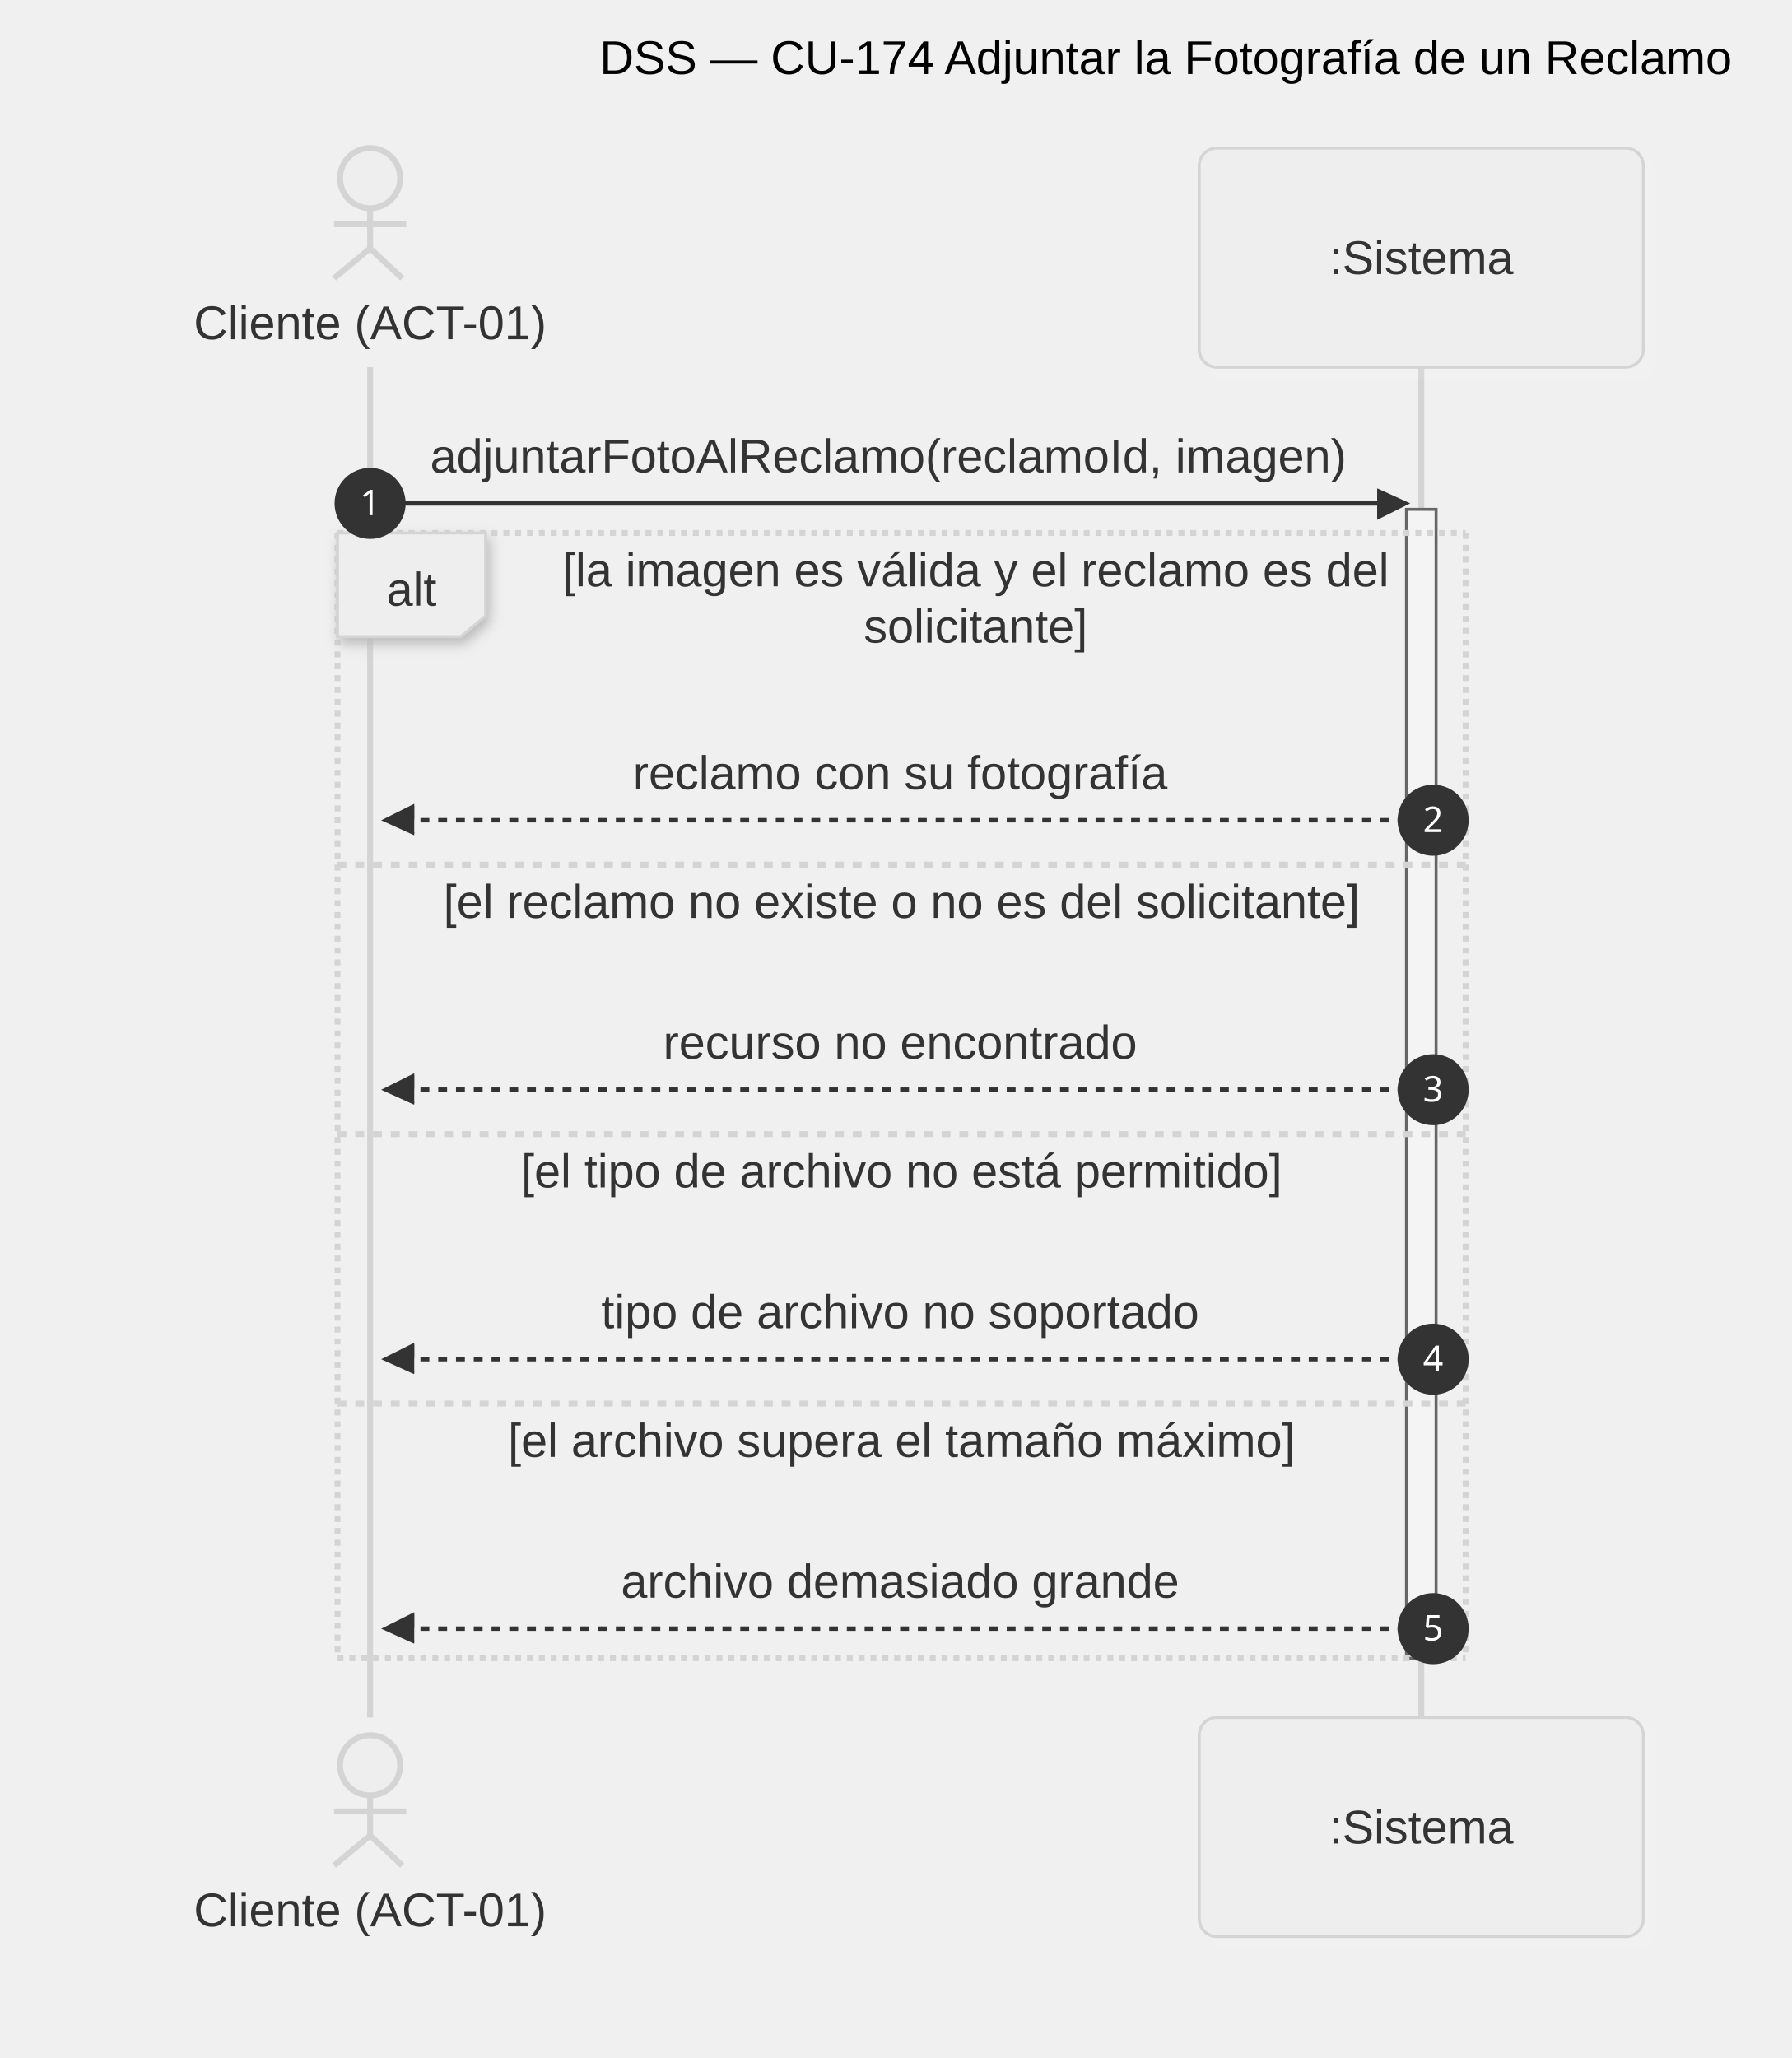
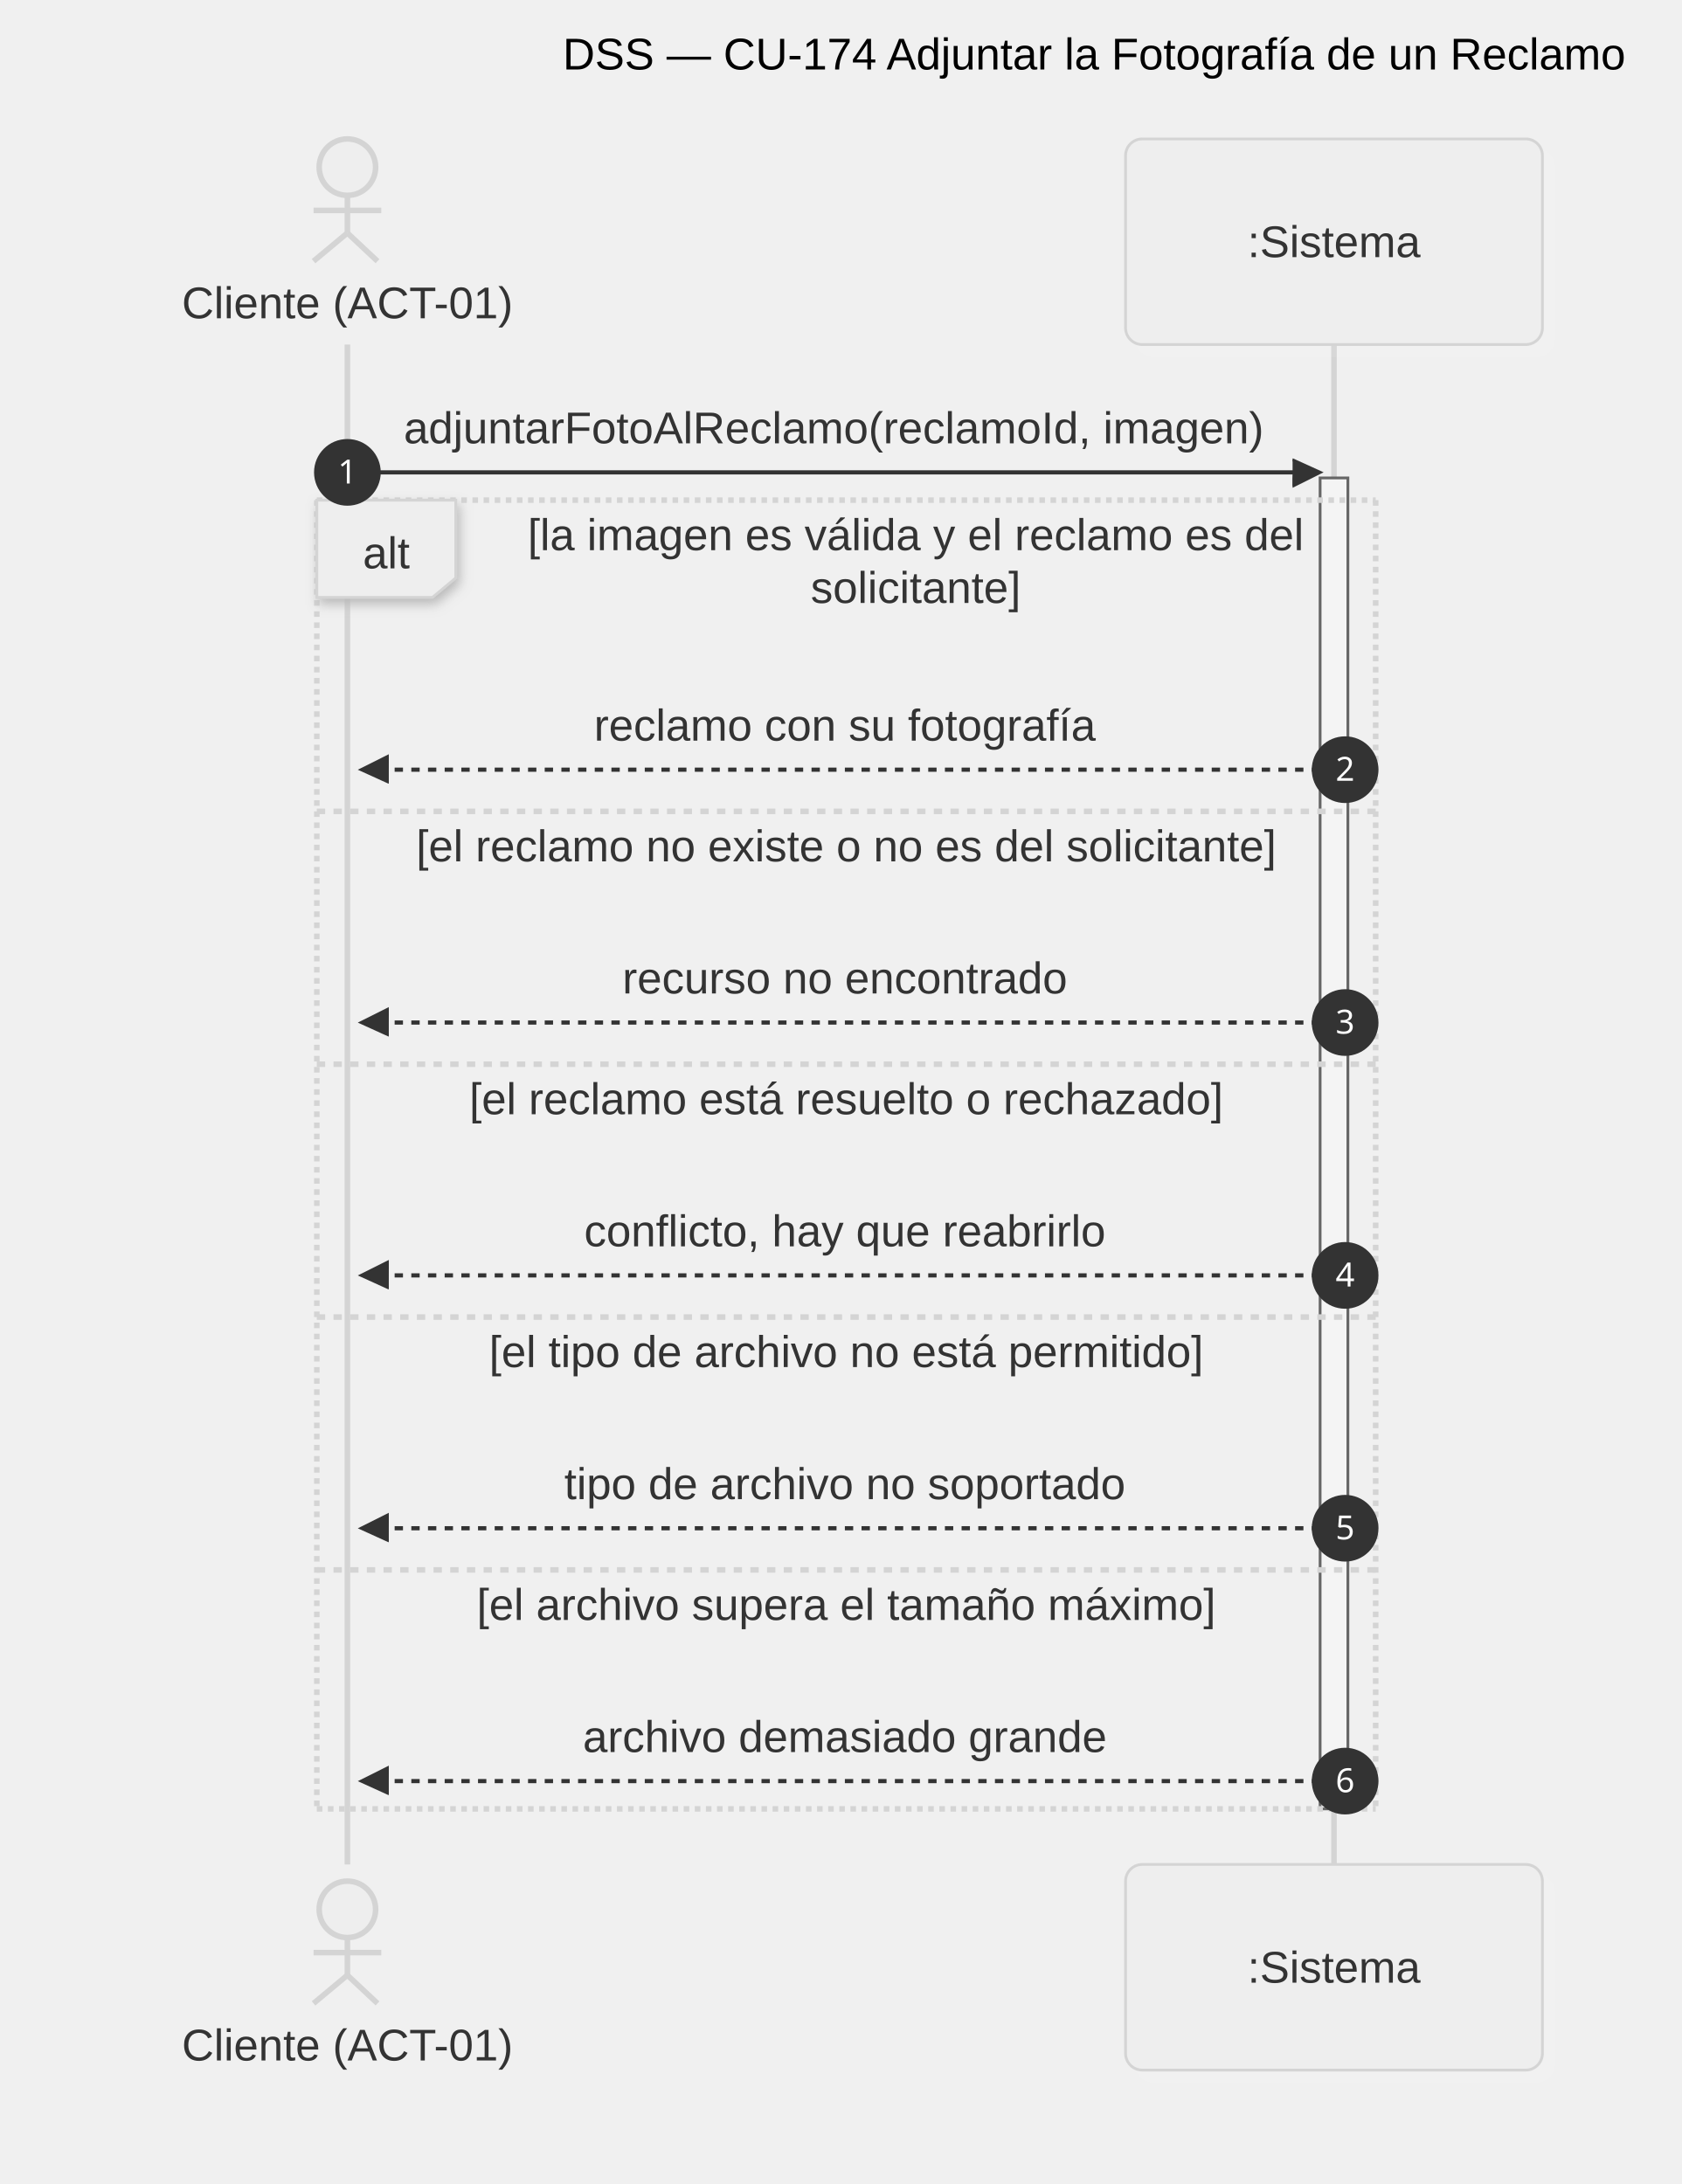
- <svg xmlns="http://www.w3.org/2000/svg" id="my-svg" width="100%" style="max-width: 605px; background-color: transparent;" viewBox="-50 -50 605 695" role="graphics-document document" aria-roledescription="sequence">
+ <svg xmlns="http://www.w3.org/2000/svg" id="my-svg" width="100%" style="max-width: 605px; background-color: transparent;" viewBox="-50 -50 605 786" role="graphics-document document" aria-roledescription="sequence">
  <g>
-     <rect x="355" y="530" fill="#eaeaea" stroke="#666" width="150" height="74" name="SIS" rx="6" ry="6" class="actor actor-bottom" data-look="neo" filter="url(#my-svg-drop-shadow)" />
-     <text x="430" y="567" dominant-baseline="central" alignment-baseline="central" class="actor actor-box" style="text-anchor: middle; font-size: 16px; font-weight: 400;">
+     <rect x="355" y="621" fill="#eaeaea" stroke="#666" width="150" height="74" name="SIS" rx="6" ry="6" class="actor actor-bottom" data-look="neo" filter="url(#my-svg-drop-shadow)" />
+     <text x="430" y="658" dominant-baseline="central" alignment-baseline="central" class="actor actor-box" style="text-anchor: middle; font-size: 16px; font-weight: 400;">
      <tspan x="430" dy="0">:Sistema</tspan>
    </text>
  </g>
  <g />
  <g>
-     <line id="actor1" x1="430" y1="74" x2="430" y2="530" class="actor-line 200" stroke-width="0.5px" stroke="#999" name="SIS" data-et="life-line" data-id="SIS" />
+     <line id="actor1" x1="430" y1="74" x2="430" y2="621" class="actor-line 200" stroke-width="0.5px" stroke="#999" name="SIS" data-et="life-line" data-id="SIS" />
    <g id="root-1" data-look="neo" data-et="participant" data-type="participant" data-id="SIS">
      <rect x="355" y="0" fill="#eaeaea" stroke="#666" width="150" height="74" name="SIS" rx="6" ry="6" class="actor actor-top" data-look="neo" filter="url(#my-svg-drop-shadow)" />
      <text x="430" y="37" dominant-baseline="central" alignment-baseline="central" class="actor actor-box" style="text-anchor: middle; font-size: 16px; font-weight: 400;">
        <tspan x="430" dy="0">:Sistema</tspan>
      </text>
    </g>
  </g>
  <g>
-     <line id="actor0" x1="75" y1="74" x2="75" y2="530" class="actor-line 200" stroke-width="0.5px" stroke="#999" name="CLI" data-et="life-line" data-id="CLI" />
+     <line id="actor0" x1="75" y1="74" x2="75" y2="621" class="actor-line 200" stroke-width="0.5px" stroke="#999" name="CLI" data-et="life-line" data-id="CLI" />
  </g>
  <style>#my-svg{font-family:"trebuchet ms",verdana,arial,sans-serif;font-size:16px;fill:#000000;}@keyframes edge-animation-frame{from{stroke-dashoffset:0;}}@keyframes dash{to{stroke-dashoffset:0;}}#my-svg .edge-animation-slow{stroke-dasharray:9,5!important;stroke-dashoffset:900;animation:dash 50s linear infinite;stroke-linecap:round;}#my-svg .edge-animation-fast{stroke-dasharray:9,5!important;stroke-dashoffset:900;animation:dash 20s linear infinite;stroke-linecap:round;}#my-svg .error-icon{fill:#552222;}#my-svg .error-text{fill:#552222;stroke:#552222;}#my-svg .edge-thickness-normal{stroke-width:1px;}#my-svg .edge-thickness-thick{stroke-width:3.5px;}#my-svg .edge-pattern-solid{stroke-dasharray:0;}#my-svg .edge-thickness-invisible{stroke-width:0;fill:none;}#my-svg .edge-pattern-dashed{stroke-dasharray:3;}#my-svg .edge-pattern-dotted{stroke-dasharray:2;}#my-svg .marker{fill:#666;stroke:#666;}#my-svg .marker.cross{stroke:#666;}#my-svg svg{font-family:"trebuchet ms",verdana,arial,sans-serif;font-size:16px;}#my-svg p{margin:0;}#my-svg .actor{stroke:hsl(0, 0%, 83%);fill:#eee;stroke-width:1;}#my-svg rect.actor.outer-path[data-look="neo"]{filter:drop-shadow( 1px 2px 2px rgba(185,185,185,1));}#my-svg rect.note[data-look="neo"]{stroke:#999;fill:#666;filter:drop-shadow( 1px 2px 2px rgba(185,185,185,1));}#my-svg text.actor&gt;tspan{fill:#333;stroke:none;}#my-svg .actor-line{stroke:hsl(0, 0%, 83%);}#my-svg .innerArc{stroke-width:1.5;stroke-dasharray:none;}#my-svg .messageLine0{stroke-width:1.5;stroke-dasharray:none;stroke:#333;}#my-svg .messageLine1{stroke-width:1.5;stroke-dasharray:2,2;stroke:#333;}#my-svg [id$="-arrowhead"] path{fill:#333;stroke:#333;}#my-svg .sequenceNumber{fill:white;}#my-svg [id$="-sequencenumber"]{fill:#333;}#my-svg [id$="-crosshead"] path{fill:#333;stroke:#333;}#my-svg .messageText{fill:#333;stroke:none;}#my-svg .labelBox{stroke:hsl(0, 0%, 83%);fill:#eee;filter:drop-shadow( 1px 2px 2px rgba(185,185,185,1));}#my-svg .labelText,#my-svg .labelText&gt;tspan{fill:#333;stroke:none;}#my-svg .loopText,#my-svg .loopText&gt;tspan{fill:#333;stroke:none;}#my-svg .sectionTitle,#my-svg .sectionTitle&gt;tspan{fill:#333;stroke:none;}#my-svg .loopLine{stroke-width:2px;stroke-dasharray:2,2;stroke:hsl(0, 0%, 83%);fill:hsl(0, 0%, 83%);}#my-svg .note{stroke:#999;fill:#666;}#my-svg .noteText,#my-svg .noteText&gt;tspan{fill:#fff;stroke:none;}#my-svg .activation0{fill:#f4f4f4;stroke:#666;}#my-svg .activation1{fill:#f4f4f4;stroke:#666;}#my-svg .activation2{fill:#f4f4f4;stroke:#666;}#my-svg .actorPopupMenu{position:absolute;}#my-svg .actorPopupMenuPanel{position:absolute;fill:#eee;box-shadow:0px 8px 16px 0px rgba(0,0,0,0.2);filter:drop-shadow(3px 5px 2px rgb(0 0 0 / 0.4));}#my-svg .actor-man circle,#my-svg line{fill:#eee;stroke-width:2px;}#my-svg g rect.rect{filter:drop-shadow( 1px 2px 2px rgba(185,185,185,1));stroke:#999;}#my-svg .node .neo-node{stroke:#999;}#my-svg [data-look="neo"].node rect,#my-svg [data-look="neo"].cluster rect,#my-svg [data-look="neo"].node polygon{stroke:url(#my-svg-gradient);filter:drop-shadow( 1px 2px 2px rgba(185,185,185,1));}#my-svg [data-look="neo"].swimlane.cluster rect{filter:none;}#my-svg [data-look="neo"].node path{stroke:url(#my-svg-gradient);stroke-width:1px;}#my-svg [data-look="neo"].node .outer-path{filter:drop-shadow( 1px 2px 2px rgba(185,185,185,1));}#my-svg [data-look="neo"].node .neo-line path{stroke:#999;filter:none;}#my-svg [data-look="neo"].node circle{stroke:url(#my-svg-gradient);filter:drop-shadow( 1px 2px 2px rgba(185,185,185,1));}#my-svg [data-look="neo"].node circle .state-start{fill:#000000;}#my-svg [data-look="neo"].icon-shape .icon{fill:url(#my-svg-gradient);filter:drop-shadow( 1px 2px 2px rgba(185,185,185,1));}#my-svg [data-look="neo"].icon-shape .icon-neo path{stroke:url(#my-svg-gradient);filter:drop-shadow( 1px 2px 2px rgba(185,185,185,1));}#my-svg :root{--mermaid-font-family:"trebuchet ms",verdana,arial,sans-serif;}</style>
  <g />
  <defs>
    <symbol id="my-svg-computer" width="24" height="24">
      <path transform="scale(.5)" d="M2 2v13h20v-13h-20zm18 11h-16v-9h16v9zm-10.228 6l.466-1h3.524l.467 1h-4.457zm14.228 3h-24l2-6h2.104l-1.33 4h18.45l-1.297-4h2.073l2 6zm-5-10h-14v-7h14v7z" />
    </symbol>
  </defs>
  <defs>
    <symbol id="my-svg-database" fill-rule="evenodd" clip-rule="evenodd">
      <path transform="scale(.5)" d="M12.258.001l.256.004.255.005.253.008.251.01.249.012.247.015.246.016.242.019.241.02.239.023.236.024.233.027.231.028.229.031.225.032.223.034.22.036.217.038.214.04.211.041.208.043.205.045.201.046.198.048.194.05.191.051.187.053.183.054.18.056.175.057.172.059.168.06.163.061.16.063.155.064.15.066.074.033.073.033.071.034.07.034.069.035.068.035.067.035.066.035.064.036.064.036.062.036.06.036.06.037.058.037.058.037.055.038.055.038.053.038.052.038.051.039.05.039.048.039.047.039.045.04.044.04.043.04.041.04.04.041.039.041.037.041.036.041.034.041.033.042.032.042.03.042.029.042.027.042.026.043.024.043.023.043.021.043.02.043.018.044.017.043.015.044.013.044.012.044.011.045.009.044.007.045.006.045.004.045.002.045.001.045v17l-.001.045-.002.045-.004.045-.006.045-.007.045-.009.044-.011.045-.012.044-.013.044-.015.044-.017.043-.018.044-.02.043-.021.043-.023.043-.024.043-.026.043-.027.042-.029.042-.03.042-.032.042-.033.042-.034.041-.036.041-.037.041-.039.041-.04.041-.041.04-.043.04-.044.04-.045.04-.047.039-.048.039-.05.039-.051.039-.052.038-.053.038-.055.038-.055.038-.058.037-.058.037-.06.037-.06.036-.062.036-.064.036-.064.036-.066.035-.067.035-.068.035-.069.035-.07.034-.071.034-.073.033-.074.033-.15.066-.155.064-.16.063-.163.061-.168.06-.172.059-.175.057-.18.056-.183.054-.187.053-.191.051-.194.05-.198.048-.201.046-.205.045-.208.043-.211.041-.214.04-.217.038-.22.036-.223.034-.225.032-.229.031-.231.028-.233.027-.236.024-.239.023-.241.02-.242.019-.246.016-.247.015-.249.012-.251.01-.253.008-.255.005-.256.004-.258.001-.258-.001-.256-.004-.255-.005-.253-.008-.251-.01-.249-.012-.247-.015-.245-.016-.243-.019-.241-.02-.238-.023-.236-.024-.234-.027-.231-.028-.228-.031-.226-.032-.223-.034-.22-.036-.217-.038-.214-.04-.211-.041-.208-.043-.204-.045-.201-.046-.198-.048-.195-.05-.19-.051-.187-.053-.184-.054-.179-.056-.176-.057-.172-.059-.167-.06-.164-.061-.159-.063-.155-.064-.151-.066-.074-.033-.072-.033-.072-.034-.07-.034-.069-.035-.068-.035-.067-.035-.066-.035-.064-.036-.063-.036-.062-.036-.061-.036-.06-.037-.058-.037-.057-.037-.056-.038-.055-.038-.053-.038-.052-.038-.051-.039-.049-.039-.049-.039-.046-.039-.046-.04-.044-.04-.043-.04-.041-.04-.04-.041-.039-.041-.037-.041-.036-.041-.034-.041-.033-.042-.032-.042-.03-.042-.029-.042-.027-.042-.026-.043-.024-.043-.023-.043-.021-.043-.02-.043-.018-.044-.017-.043-.015-.044-.013-.044-.012-.044-.011-.045-.009-.044-.007-.045-.006-.045-.004-.045-.002-.045-.001-.045v-17l.001-.045.002-.045.004-.045.006-.045.007-.045.009-.044.011-.045.012-.044.013-.044.015-.044.017-.043.018-.044.02-.043.021-.043.023-.043.024-.043.026-.043.027-.042.029-.042.03-.042.032-.042.033-.042.034-.041.036-.041.037-.041.039-.041.04-.041.041-.04.043-.04.044-.04.046-.04.046-.039.049-.039.049-.039.051-.039.052-.038.053-.038.055-.038.056-.038.057-.037.058-.037.06-.037.061-.036.062-.036.063-.036.064-.036.066-.035.067-.035.068-.035.069-.035.07-.034.072-.034.072-.033.074-.033.151-.066.155-.064.159-.063.164-.061.167-.06.172-.059.176-.057.179-.056.184-.054.187-.053.19-.051.195-.05.198-.048.201-.046.204-.045.208-.043.211-.041.214-.04.217-.038.22-.036.223-.034.226-.032.228-.031.231-.028.234-.027.236-.024.238-.023.241-.02.243-.019.245-.016.247-.015.249-.012.251-.01.253-.008.255-.005.256-.004.258-.001.258.001zm-9.258 20.499v.01l.001.021.003.021.004.022.005.021.006.022.007.022.009.023.01.022.011.023.012.023.013.023.015.023.016.024.017.023.018.024.019.024.021.024.022.025.023.024.024.025.052.049.056.05.061.051.066.051.07.051.075.051.079.052.084.052.088.052.092.052.097.052.102.051.105.052.11.052.114.051.119.051.123.051.127.05.131.05.135.05.139.048.144.049.147.047.152.047.155.047.16.045.163.045.167.043.171.043.176.041.178.041.183.039.187.039.19.037.194.035.197.035.202.033.204.031.209.03.212.029.216.027.219.025.222.024.226.021.23.02.233.018.236.016.24.015.243.012.246.01.249.008.253.005.256.004.259.001.26-.001.257-.004.254-.005.25-.008.247-.011.244-.012.241-.014.237-.016.233-.018.231-.021.226-.021.224-.024.22-.026.216-.027.212-.028.21-.031.205-.031.202-.034.198-.034.194-.036.191-.037.187-.039.183-.04.179-.04.175-.042.172-.043.168-.044.163-.045.16-.046.155-.046.152-.047.148-.048.143-.049.139-.049.136-.05.131-.05.126-.05.123-.051.118-.052.114-.051.11-.052.106-.052.101-.052.096-.052.092-.052.088-.053.083-.051.079-.052.074-.052.07-.051.065-.051.06-.051.056-.05.051-.05.023-.024.023-.025.021-.024.02-.024.019-.024.018-.024.017-.024.015-.023.014-.024.013-.023.012-.023.01-.023.01-.022.008-.022.006-.022.006-.022.004-.022.004-.021.001-.021.001-.021v-4.127l-.077.055-.08.053-.083.054-.085.053-.087.052-.09.052-.093.051-.095.05-.097.05-.1.049-.102.049-.105.048-.106.047-.109.047-.111.046-.114.045-.115.045-.118.044-.12.043-.122.042-.124.042-.126.041-.128.04-.13.04-.132.038-.134.038-.135.037-.138.037-.139.035-.142.035-.143.034-.144.033-.147.032-.148.031-.15.03-.151.03-.153.029-.154.027-.156.027-.158.026-.159.025-.161.024-.162.023-.163.022-.165.021-.166.02-.167.019-.169.018-.169.017-.171.016-.173.015-.173.014-.175.013-.175.012-.177.011-.178.01-.179.008-.179.008-.181.006-.182.005-.182.004-.184.003-.184.002h-.37l-.184-.002-.184-.003-.182-.004-.182-.005-.181-.006-.179-.008-.179-.008-.178-.01-.176-.011-.176-.012-.175-.013-.173-.014-.172-.015-.171-.016-.17-.017-.169-.018-.167-.019-.166-.02-.165-.021-.163-.022-.162-.023-.161-.024-.159-.025-.157-.026-.156-.027-.155-.027-.153-.029-.151-.03-.15-.03-.148-.031-.146-.032-.145-.033-.143-.034-.141-.035-.14-.035-.137-.037-.136-.037-.134-.038-.132-.038-.13-.04-.128-.04-.126-.041-.124-.042-.122-.042-.12-.044-.117-.043-.116-.045-.113-.045-.112-.046-.109-.047-.106-.047-.105-.048-.102-.049-.1-.049-.097-.05-.095-.05-.093-.052-.09-.051-.087-.052-.085-.053-.083-.054-.08-.054-.077-.054v4.127zm0-5.654v.011l.001.021.003.021.004.021.005.022.006.022.007.022.009.022.01.022.011.023.012.023.013.023.015.024.016.023.017.024.018.024.019.024.021.024.022.024.023.025.024.024.052.05.056.05.061.05.066.051.07.051.075.052.079.051.084.052.088.052.092.052.097.052.102.052.105.052.11.051.114.051.119.052.123.05.127.051.131.05.135.049.139.049.144.048.147.048.152.047.155.046.16.045.163.045.167.044.171.042.176.042.178.04.183.04.187.038.19.037.194.036.197.034.202.033.204.032.209.03.212.028.216.027.219.025.222.024.226.022.23.02.233.018.236.016.24.014.243.012.246.01.249.008.253.006.256.003.259.001.26-.001.257-.003.254-.006.25-.008.247-.01.244-.012.241-.015.237-.016.233-.018.231-.02.226-.022.224-.024.22-.025.216-.027.212-.029.21-.03.205-.032.202-.033.198-.035.194-.036.191-.037.187-.039.183-.039.179-.041.175-.042.172-.043.168-.044.163-.045.16-.045.155-.047.152-.047.148-.048.143-.048.139-.05.136-.049.131-.05.126-.051.123-.051.118-.051.114-.052.11-.052.106-.052.101-.052.096-.052.092-.052.088-.052.083-.052.079-.052.074-.051.07-.052.065-.051.06-.05.056-.051.051-.049.023-.025.023-.024.021-.025.02-.024.019-.024.018-.024.017-.024.015-.023.014-.023.013-.024.012-.022.01-.023.01-.023.008-.022.006-.022.006-.022.004-.021.004-.022.001-.021.001-.021v-4.139l-.077.054-.08.054-.083.054-.085.052-.087.053-.09.051-.093.051-.095.051-.097.05-.1.049-.102.049-.105.048-.106.047-.109.047-.111.046-.114.045-.115.044-.118.044-.12.044-.122.042-.124.042-.126.041-.128.04-.13.039-.132.039-.134.038-.135.037-.138.036-.139.036-.142.035-.143.033-.144.033-.147.033-.148.031-.15.03-.151.03-.153.028-.154.028-.156.027-.158.026-.159.025-.161.024-.162.023-.163.022-.165.021-.166.02-.167.019-.169.018-.169.017-.171.016-.173.015-.173.014-.175.013-.175.012-.177.011-.178.009-.179.009-.179.007-.181.007-.182.005-.182.004-.184.003-.184.002h-.37l-.184-.002-.184-.003-.182-.004-.182-.005-.181-.007-.179-.007-.179-.009-.178-.009-.176-.011-.176-.012-.175-.013-.173-.014-.172-.015-.171-.016-.17-.017-.169-.018-.167-.019-.166-.02-.165-.021-.163-.022-.162-.023-.161-.024-.159-.025-.157-.026-.156-.027-.155-.028-.153-.028-.151-.03-.15-.03-.148-.031-.146-.033-.145-.033-.143-.033-.141-.035-.14-.036-.137-.036-.136-.037-.134-.038-.132-.039-.13-.039-.128-.04-.126-.041-.124-.042-.122-.043-.12-.043-.117-.044-.116-.044-.113-.046-.112-.046-.109-.046-.106-.047-.105-.048-.102-.049-.1-.049-.097-.05-.095-.051-.093-.051-.09-.051-.087-.053-.085-.052-.083-.054-.08-.054-.077-.054v4.139zm0-5.666v.011l.001.02.003.022.004.021.005.022.006.021.007.022.009.023.01.022.011.023.012.023.013.023.015.023.016.024.017.024.018.023.019.024.021.025.022.024.023.024.024.025.052.05.056.05.061.05.066.051.07.051.075.052.079.051.084.052.088.052.092.052.097.052.102.052.105.051.11.052.114.051.119.051.123.051.127.05.131.05.135.05.139.049.144.048.147.048.152.047.155.046.16.045.163.045.167.043.171.043.176.042.178.04.183.04.187.038.19.037.194.036.197.034.202.033.204.032.209.03.212.028.216.027.219.025.222.024.226.021.23.02.233.018.236.017.24.014.243.012.246.01.249.008.253.006.256.003.259.001.26-.001.257-.003.254-.006.25-.008.247-.01.244-.013.241-.014.237-.016.233-.018.231-.02.226-.022.224-.024.22-.025.216-.027.212-.029.21-.03.205-.032.202-.033.198-.035.194-.036.191-.037.187-.039.183-.039.179-.041.175-.042.172-.043.168-.044.163-.045.16-.045.155-.047.152-.047.148-.048.143-.049.139-.049.136-.049.131-.051.126-.05.123-.051.118-.052.114-.051.11-.052.106-.052.101-.052.096-.052.092-.052.088-.052.083-.052.079-.052.074-.052.07-.051.065-.051.06-.051.056-.05.051-.049.023-.025.023-.025.021-.024.02-.024.019-.024.018-.024.017-.024.015-.023.014-.024.013-.023.012-.023.01-.022.01-.023.008-.022.006-.022.006-.022.004-.022.004-.021.001-.021.001-.021v-4.153l-.077.054-.08.054-.083.053-.085.053-.087.053-.09.051-.093.051-.095.051-.097.05-.1.049-.102.048-.105.048-.106.048-.109.046-.111.046-.114.046-.115.044-.118.044-.12.043-.122.043-.124.042-.126.041-.128.04-.13.039-.132.039-.134.038-.135.037-.138.036-.139.036-.142.034-.143.034-.144.033-.147.032-.148.032-.15.03-.151.03-.153.028-.154.028-.156.027-.158.026-.159.024-.161.024-.162.023-.163.023-.165.021-.166.02-.167.019-.169.018-.169.017-.171.016-.173.015-.173.014-.175.013-.175.012-.177.01-.178.01-.179.009-.179.007-.181.006-.182.006-.182.004-.184.003-.184.001-.185.001-.185-.001-.184-.001-.184-.003-.182-.004-.182-.006-.181-.006-.179-.007-.179-.009-.178-.01-.176-.01-.176-.012-.175-.013-.173-.014-.172-.015-.171-.016-.17-.017-.169-.018-.167-.019-.166-.02-.165-.021-.163-.023-.162-.023-.161-.024-.159-.024-.157-.026-.156-.027-.155-.028-.153-.028-.151-.03-.15-.03-.148-.032-.146-.032-.145-.033-.143-.034-.141-.034-.14-.036-.137-.036-.136-.037-.134-.038-.132-.039-.13-.039-.128-.041-.126-.041-.124-.041-.122-.043-.12-.043-.117-.044-.116-.044-.113-.046-.112-.046-.109-.046-.106-.048-.105-.048-.102-.048-.1-.05-.097-.049-.095-.051-.093-.051-.09-.052-.087-.052-.085-.053-.083-.053-.08-.054-.077-.054v4.153zm8.74-8.179l-.257.004-.254.005-.25.008-.247.011-.244.012-.241.014-.237.016-.233.018-.231.021-.226.022-.224.023-.22.026-.216.027-.212.028-.21.031-.205.032-.202.033-.198.034-.194.036-.191.038-.187.038-.183.04-.179.041-.175.042-.172.043-.168.043-.163.045-.16.046-.155.046-.152.048-.148.048-.143.048-.139.049-.136.05-.131.05-.126.051-.123.051-.118.051-.114.052-.11.052-.106.052-.101.052-.096.052-.092.052-.088.052-.083.052-.079.052-.074.051-.07.052-.065.051-.06.05-.056.05-.051.05-.023.025-.023.024-.021.024-.02.025-.019.024-.018.024-.017.023-.015.024-.014.023-.013.023-.012.023-.01.023-.01.022-.008.022-.006.023-.006.021-.004.022-.004.021-.001.021-.001.021.001.021.001.021.004.021.004.022.006.021.006.023.008.022.01.022.01.023.012.023.013.023.014.023.015.024.017.023.018.024.019.024.02.025.021.024.023.024.023.025.051.05.056.05.06.05.065.051.07.052.074.051.079.052.083.052.088.052.092.052.096.052.101.052.106.052.11.052.114.052.118.051.123.051.126.051.131.05.136.05.139.049.143.048.148.048.152.048.155.046.16.046.163.045.168.043.172.043.175.042.179.041.183.04.187.038.191.038.194.036.198.034.202.033.205.032.21.031.212.028.216.027.22.026.224.023.226.022.231.021.233.018.237.016.241.014.244.012.247.011.25.008.254.005.257.004.26.001.26-.001.257-.004.254-.005.25-.008.247-.011.244-.012.241-.014.237-.016.233-.018.231-.021.226-.022.224-.023.22-.026.216-.027.212-.028.21-.031.205-.032.202-.033.198-.034.194-.036.191-.038.187-.038.183-.04.179-.041.175-.042.172-.043.168-.043.163-.045.16-.046.155-.046.152-.048.148-.048.143-.048.139-.049.136-.05.131-.05.126-.051.123-.051.118-.051.114-.052.11-.052.106-.052.101-.052.096-.052.092-.052.088-.052.083-.052.079-.052.074-.051.07-.052.065-.051.06-.05.056-.05.051-.05.023-.025.023-.024.021-.024.02-.025.019-.024.018-.024.017-.023.015-.024.014-.023.013-.023.012-.023.01-.023.01-.022.008-.022.006-.023.006-.021.004-.022.004-.021.001-.021.001-.021-.001-.021-.001-.021-.004-.021-.004-.022-.006-.021-.006-.023-.008-.022-.01-.022-.01-.023-.012-.023-.013-.023-.014-.023-.015-.024-.017-.023-.018-.024-.019-.024-.02-.025-.021-.024-.023-.024-.023-.025-.051-.05-.056-.05-.06-.05-.065-.051-.07-.052-.074-.051-.079-.052-.083-.052-.088-.052-.092-.052-.096-.052-.101-.052-.106-.052-.11-.052-.114-.052-.118-.051-.123-.051-.126-.051-.131-.05-.136-.05-.139-.049-.143-.048-.148-.048-.152-.048-.155-.046-.16-.046-.163-.045-.168-.043-.172-.043-.175-.042-.179-.041-.183-.04-.187-.038-.191-.038-.194-.036-.198-.034-.202-.033-.205-.032-.21-.031-.212-.028-.216-.027-.22-.026-.224-.023-.226-.022-.231-.021-.233-.018-.237-.016-.241-.014-.244-.012-.247-.011-.25-.008-.254-.005-.257-.004-.26-.001-.26.001z" />
    </symbol>
  </defs>
  <defs>
    <symbol id="my-svg-clock" width="24" height="24">
      <path transform="scale(.5)" d="M12 2c5.514 0 10 4.486 10 10s-4.486 10-10 10-10-4.486-10-10 4.486-10 10-10zm0-2c-6.627 0-12 5.373-12 12s5.373 12 12 12 12-5.373 12-12-5.373-12-12-12zm5.848 12.459c.202.038.202.333.001.372-1.907.361-6.045 1.111-6.547 1.111-.719 0-1.301-.582-1.301-1.301 0-.512.77-5.447 1.125-7.445.034-.192.312-.181.343.014l.985 6.238 5.394 1.011z" />
    </symbol>
  </defs>
  <defs>
    <marker id="my-svg-arrowhead" refX="7.9" refY="5" markerUnits="userSpaceOnUse" markerWidth="12" markerHeight="12" orient="auto-start-reverse">
      <path d="M -1 0 L 10 5 L 0 10 z" />
    </marker>
  </defs>
  <defs>
    <marker id="my-svg-crosshead" markerWidth="15" markerHeight="8" orient="auto" refX="4" refY="4.5">
      <path fill="none" stroke="#000000" stroke-width="1pt" d="M 1,2 L 6,7 M 6,2 L 1,7" style="stroke-dasharray: 0, 0;" />
    </marker>
  </defs>
  <defs>
    <marker id="my-svg-filled-head" refX="15.5" refY="7" markerWidth="20" markerHeight="28" orient="auto">
      <path d="M 18,7 L9,13 L14,7 L9,1 Z" />
    </marker>
  </defs>
  <defs>
    <marker id="my-svg-sequencenumber" refX="15" refY="15" markerWidth="60" markerHeight="40" orient="auto">
      <circle cx="15" cy="15" r="6" />
    </marker>
  </defs>
  <defs>
    <marker id="my-svg-solidTopArrowHead" refX="7.9" refY="7.25" markerUnits="userSpaceOnUse" markerWidth="12" markerHeight="12" orient="auto-start-reverse">
      <path d="M 0 0 L 10 8 L 0 8 z" />
    </marker>
  </defs>
  <defs>
    <marker id="my-svg-solidBottomArrowHead" refX="7.9" refY="0.75" markerUnits="userSpaceOnUse" markerWidth="12" markerHeight="12" orient="auto-start-reverse">
      <path d="M 0 0 L 10 0 L 0 8 z" />
    </marker>
  </defs>
  <defs>
    <marker id="my-svg-stickTopArrowHead" refX="7.5" refY="7" markerUnits="userSpaceOnUse" markerWidth="12" markerHeight="12" orient="auto-start-reverse">
      <path d="M 0 0 L 7 7" stroke="black" stroke-width="1.5" fill="none" />
    </marker>
  </defs>
  <defs>
    <marker id="my-svg-stickBottomArrowHead" refX="7.5" refY="0" markerUnits="userSpaceOnUse" markerWidth="12" markerHeight="12" orient="auto-start-reverse">
      <path d="M 0 7 L 7 0" stroke="black" stroke-width="1.5" fill="none" />
    </marker>
  </defs>
  <defs>
    <filter id="my-svg-drop-shadow" height="130%" width="130%">
      <feDropShadow dx="4" dy="4" stdDeviation="0" flood-opacity="0.06" flood-color="#FFFFFF" />
    </filter>
  </defs>
  <g>
-     <rect x="425" y="122" fill="#EDF2AE" stroke="#666" width="10" height="388" class="activation0" data-look="neo" />
+     <rect x="425" y="122" fill="#EDF2AE" stroke="#666" width="10" height="479" class="activation0" data-look="neo" />
  </g>
-   <g data-et="control-structure" data-id="i11">
+   <g data-et="control-structure" data-id="i13">
    <line x1="64" y1="130" x2="445" y2="130" class="loopLine" />
-     <line x1="445" y1="130" x2="445" y2="510" class="loopLine" />
-     <line x1="64" y1="510" x2="445" y2="510" class="loopLine" />
-     <line x1="64" y1="130" x2="64" y2="510" class="loopLine" />
+     <line x1="445" y1="130" x2="445" y2="601" class="loopLine" />
+     <line x1="64" y1="601" x2="445" y2="601" class="loopLine" />
+     <line x1="64" y1="130" x2="64" y2="601" class="loopLine" />
    <line x1="64" y1="242" x2="445" y2="242" class="loopLine" style="stroke-dasharray: 3, 3;" />
    <line x1="64" y1="333" x2="445" y2="333" class="loopLine" style="stroke-dasharray: 3, 3;" />
    <line x1="64" y1="424" x2="445" y2="424" class="loopLine" style="stroke-dasharray: 3, 3;" />
+     <line x1="64" y1="515" x2="445" y2="515" class="loopLine" style="stroke-dasharray: 3, 3;" />
    <polygon points="64,130 114,130 114,158 105.6,165 64,165" class="labelBox" />
    <text x="89" y="150" text-anchor="middle" dominant-baseline="middle" alignment-baseline="middle" class="labelText" style="font-size: 16px; font-weight: 400;">alt</text>
    <text x="279.5" y="148" text-anchor="middle" class="loopText" style="font-size: 16px; font-weight: 400;">
      <tspan x="279.5">[la imagen es válida y el reclamo es del</tspan>
    </text>
    <text x="279.5" y="167" text-anchor="middle" class="loopText" style="font-size: 16px; font-weight: 400;">
      <tspan x="279.5">solicitante]</tspan>
    </text>
    <text x="254.5" y="260" text-anchor="middle" class="sectionTitle" style="font-size: 16px; font-weight: 400;">[el reclamo no existe o no es del solicitante]</text>
-     <text x="254.5" y="351" text-anchor="middle" class="sectionTitle" style="font-size: 16px; font-weight: 400;">[el tipo de archivo no está permitido]</text>
-     <text x="254.5" y="442" text-anchor="middle" class="sectionTitle" style="font-size: 16px; font-weight: 400;">[el archivo supera el tamaño máximo]</text>
+     <text x="254.5" y="351" text-anchor="middle" class="sectionTitle" style="font-size: 16px; font-weight: 400;">[el reclamo está resuelto o rechazado]</text>
+     <text x="254.5" y="442" text-anchor="middle" class="sectionTitle" style="font-size: 16px; font-weight: 400;">[el tipo de archivo no está permitido]</text>
+     <text x="254.5" y="533" text-anchor="middle" class="sectionTitle" style="font-size: 16px; font-weight: 400;">[el archivo supera el tamaño máximo]</text>
  </g>
  <g class="actor-man actor-top" name="CLI" data-et="participant" data-type="actor" data-id="CLI" style="stroke: rgb(212, 212, 212);">
    <line id="actor-man-torso0" x1="75" y1="20.308" x2="75" y2="33.846" />
    <line id="actor-man-arms0" x1="62.815" y1="25.723" x2="87.185" y2="25.723" />
    <line x1="62.815" y1="44" x2="75" y2="33.846" />
    <line x1="75" y1="33.846" x2="85.831" y2="44" />
    <circle cx="75" cy="10.154" r="10.154" width="150" height="74" />
    <text x="75" y="59" dominant-baseline="central" alignment-baseline="central" class="actor actor-man" style="text-anchor: middle; font-size: 16px; font-weight: 400;">
      <tspan x="75" dy="0">Cliente (ACT-01)</tspan>
    </text>
  </g>
  <text x="250" y="89" text-anchor="middle" dominant-baseline="middle" alignment-baseline="middle" class="messageText" dy="1em" style="font-size: 16px; font-weight: 400;">adjuntarFotoAlReclamo(reclamoId, imagen)</text>
  <line x1="82" y1="120" x2="423" y2="120" class="messageLine0" data-et="message" data-id="i1" data-from="CLI" data-to="SIS" stroke-width="2" stroke="none" marker-end="url(#my-svg-arrowhead)" style="fill: none;" />
  <line x1="75" y1="120" x2="75" y2="120" stroke-width="0" marker-start="url(#my-svg-sequencenumber)" />
  <text x="75" y="124" font-family="sans-serif" font-size="12px" text-anchor="middle" class="sequenceNumber">1</text>
  <text x="254" y="196" text-anchor="middle" dominant-baseline="middle" alignment-baseline="middle" class="messageText" dy="1em" style="font-size: 16px; font-weight: 400;">reclamo con su fotografía</text>
  <line x1="431" y1="227" x2="82" y2="227" class="messageLine1" data-et="message" data-id="i4" data-from="SIS" data-to="CLI" stroke-width="2" stroke="none" marker-end="url(#my-svg-arrowhead)" style="stroke-dasharray: 3, 3; fill: none;" />
  <line x1="434" y1="227" x2="434" y2="227" stroke-width="0" marker-start="url(#my-svg-sequencenumber)" />
  <text x="434" y="231" font-family="sans-serif" font-size="12px" text-anchor="middle" class="sequenceNumber">2</text>
  <text x="254" y="287" text-anchor="middle" dominant-baseline="middle" alignment-baseline="middle" class="messageText" dy="1em" style="font-size: 16px; font-weight: 400;">recurso no encontrado</text>
  <line x1="431" y1="318" x2="82" y2="318" class="messageLine1" data-et="message" data-id="i6" data-from="SIS" data-to="CLI" stroke-width="2" stroke="none" marker-end="url(#my-svg-arrowhead)" style="stroke-dasharray: 3, 3; fill: none;" />
  <line x1="434" y1="318" x2="434" y2="318" stroke-width="0" marker-start="url(#my-svg-sequencenumber)" />
  <text x="434" y="322" font-family="sans-serif" font-size="12px" text-anchor="middle" class="sequenceNumber">3</text>
-   <text x="254" y="378" text-anchor="middle" dominant-baseline="middle" alignment-baseline="middle" class="messageText" dy="1em" style="font-size: 16px; font-weight: 400;">tipo de archivo no soportado</text>
+   <text x="254" y="378" text-anchor="middle" dominant-baseline="middle" alignment-baseline="middle" class="messageText" dy="1em" style="font-size: 16px; font-weight: 400;">conflicto, hay que reabrirlo</text>
  <line x1="431" y1="409" x2="82" y2="409" class="messageLine1" data-et="message" data-id="i8" data-from="SIS" data-to="CLI" stroke-width="2" stroke="none" marker-end="url(#my-svg-arrowhead)" style="stroke-dasharray: 3, 3; fill: none;" />
  <line x1="434" y1="409" x2="434" y2="409" stroke-width="0" marker-start="url(#my-svg-sequencenumber)" />
  <text x="434" y="413" font-family="sans-serif" font-size="12px" text-anchor="middle" class="sequenceNumber">4</text>
-   <text x="254" y="469" text-anchor="middle" dominant-baseline="middle" alignment-baseline="middle" class="messageText" dy="1em" style="font-size: 16px; font-weight: 400;">archivo demasiado grande</text>
+   <text x="254" y="469" text-anchor="middle" dominant-baseline="middle" alignment-baseline="middle" class="messageText" dy="1em" style="font-size: 16px; font-weight: 400;">tipo de archivo no soportado</text>
  <line x1="431" y1="500" x2="82" y2="500" class="messageLine1" data-et="message" data-id="i10" data-from="SIS" data-to="CLI" stroke-width="2" stroke="none" marker-end="url(#my-svg-arrowhead)" style="stroke-dasharray: 3, 3; fill: none;" />
  <line x1="434" y1="500" x2="434" y2="500" stroke-width="0" marker-start="url(#my-svg-sequencenumber)" />
  <text x="434" y="504" font-family="sans-serif" font-size="12px" text-anchor="middle" class="sequenceNumber">5</text>
+   <text x="254" y="560" text-anchor="middle" dominant-baseline="middle" alignment-baseline="middle" class="messageText" dy="1em" style="font-size: 16px; font-weight: 400;">archivo demasiado grande</text>
+   <line x1="431" y1="591" x2="82" y2="591" class="messageLine1" data-et="message" data-id="i12" data-from="SIS" data-to="CLI" stroke-width="2" stroke="none" marker-end="url(#my-svg-arrowhead)" style="stroke-dasharray: 3, 3; fill: none;" />
+   <line x1="434" y1="591" x2="434" y2="591" stroke-width="0" marker-start="url(#my-svg-sequencenumber)" />
+   <text x="434" y="595" font-family="sans-serif" font-size="12px" text-anchor="middle" class="sequenceNumber">6</text>
  <g class="actor-man actor-bottom" name="CLI" style="stroke: rgb(212, 212, 212);">
-     <line id="actor-man-torso1" x1="75" y1="556.308" x2="75" y2="569.846" />
-     <line id="actor-man-arms1" x1="62.815" y1="561.723" x2="87.185" y2="561.723" />
-     <line x1="62.815" y1="580" x2="75" y2="569.846" />
-     <line x1="75" y1="569.846" x2="85.831" y2="580" />
-     <circle cx="75" cy="546.154" r="10.154" width="150" height="74" />
-     <text x="75" y="595" dominant-baseline="central" alignment-baseline="central" class="actor actor-man" style="text-anchor: middle; font-size: 16px; font-weight: 400;">
+     <line id="actor-man-torso1" x1="75" y1="647.308" x2="75" y2="660.846" />
+     <line id="actor-man-arms1" x1="62.815" y1="652.723" x2="87.185" y2="652.723" />
+     <line x1="62.815" y1="671" x2="75" y2="660.846" />
+     <line x1="75" y1="660.846" x2="85.831" y2="671" />
+     <circle cx="75" cy="637.154" r="10.154" width="150" height="74" />
+     <text x="75" y="686" dominant-baseline="central" alignment-baseline="central" class="actor actor-man" style="text-anchor: middle; font-size: 16px; font-weight: 400;">
      <tspan x="75" dy="0">Cliente (ACT-01)</tspan>
    </text>
  </g>
  <text x="152.5" y="-25">DSS — CU-174 Adjuntar la Fotografía de un Reclamo</text>
</svg>
